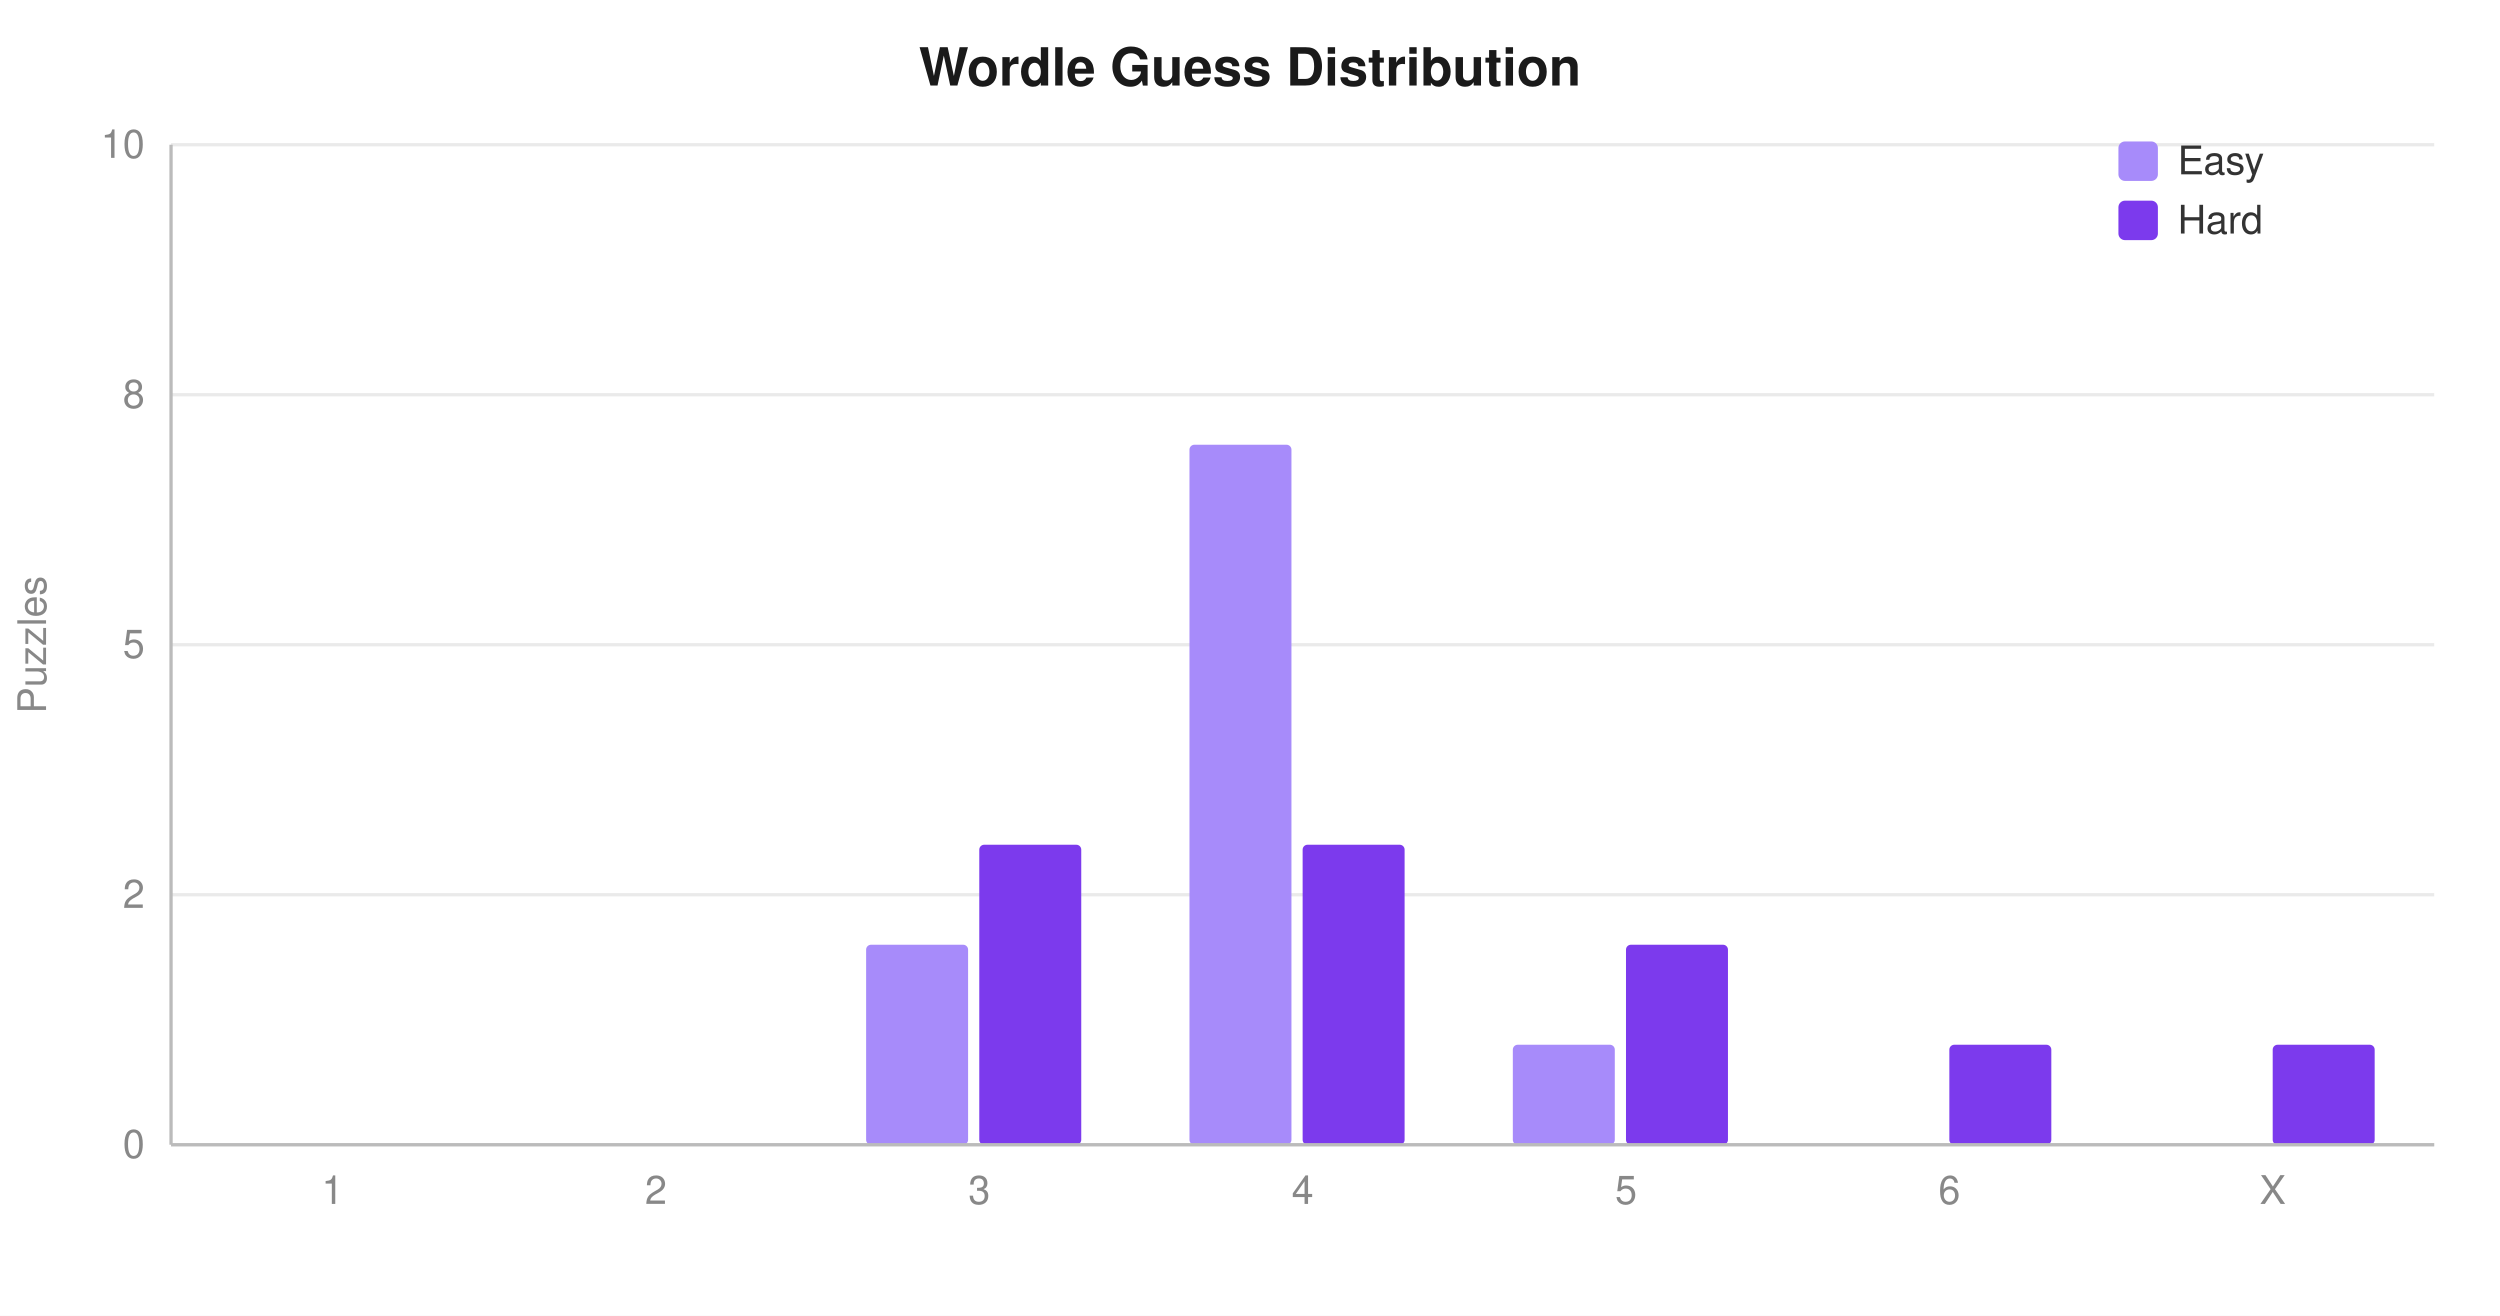
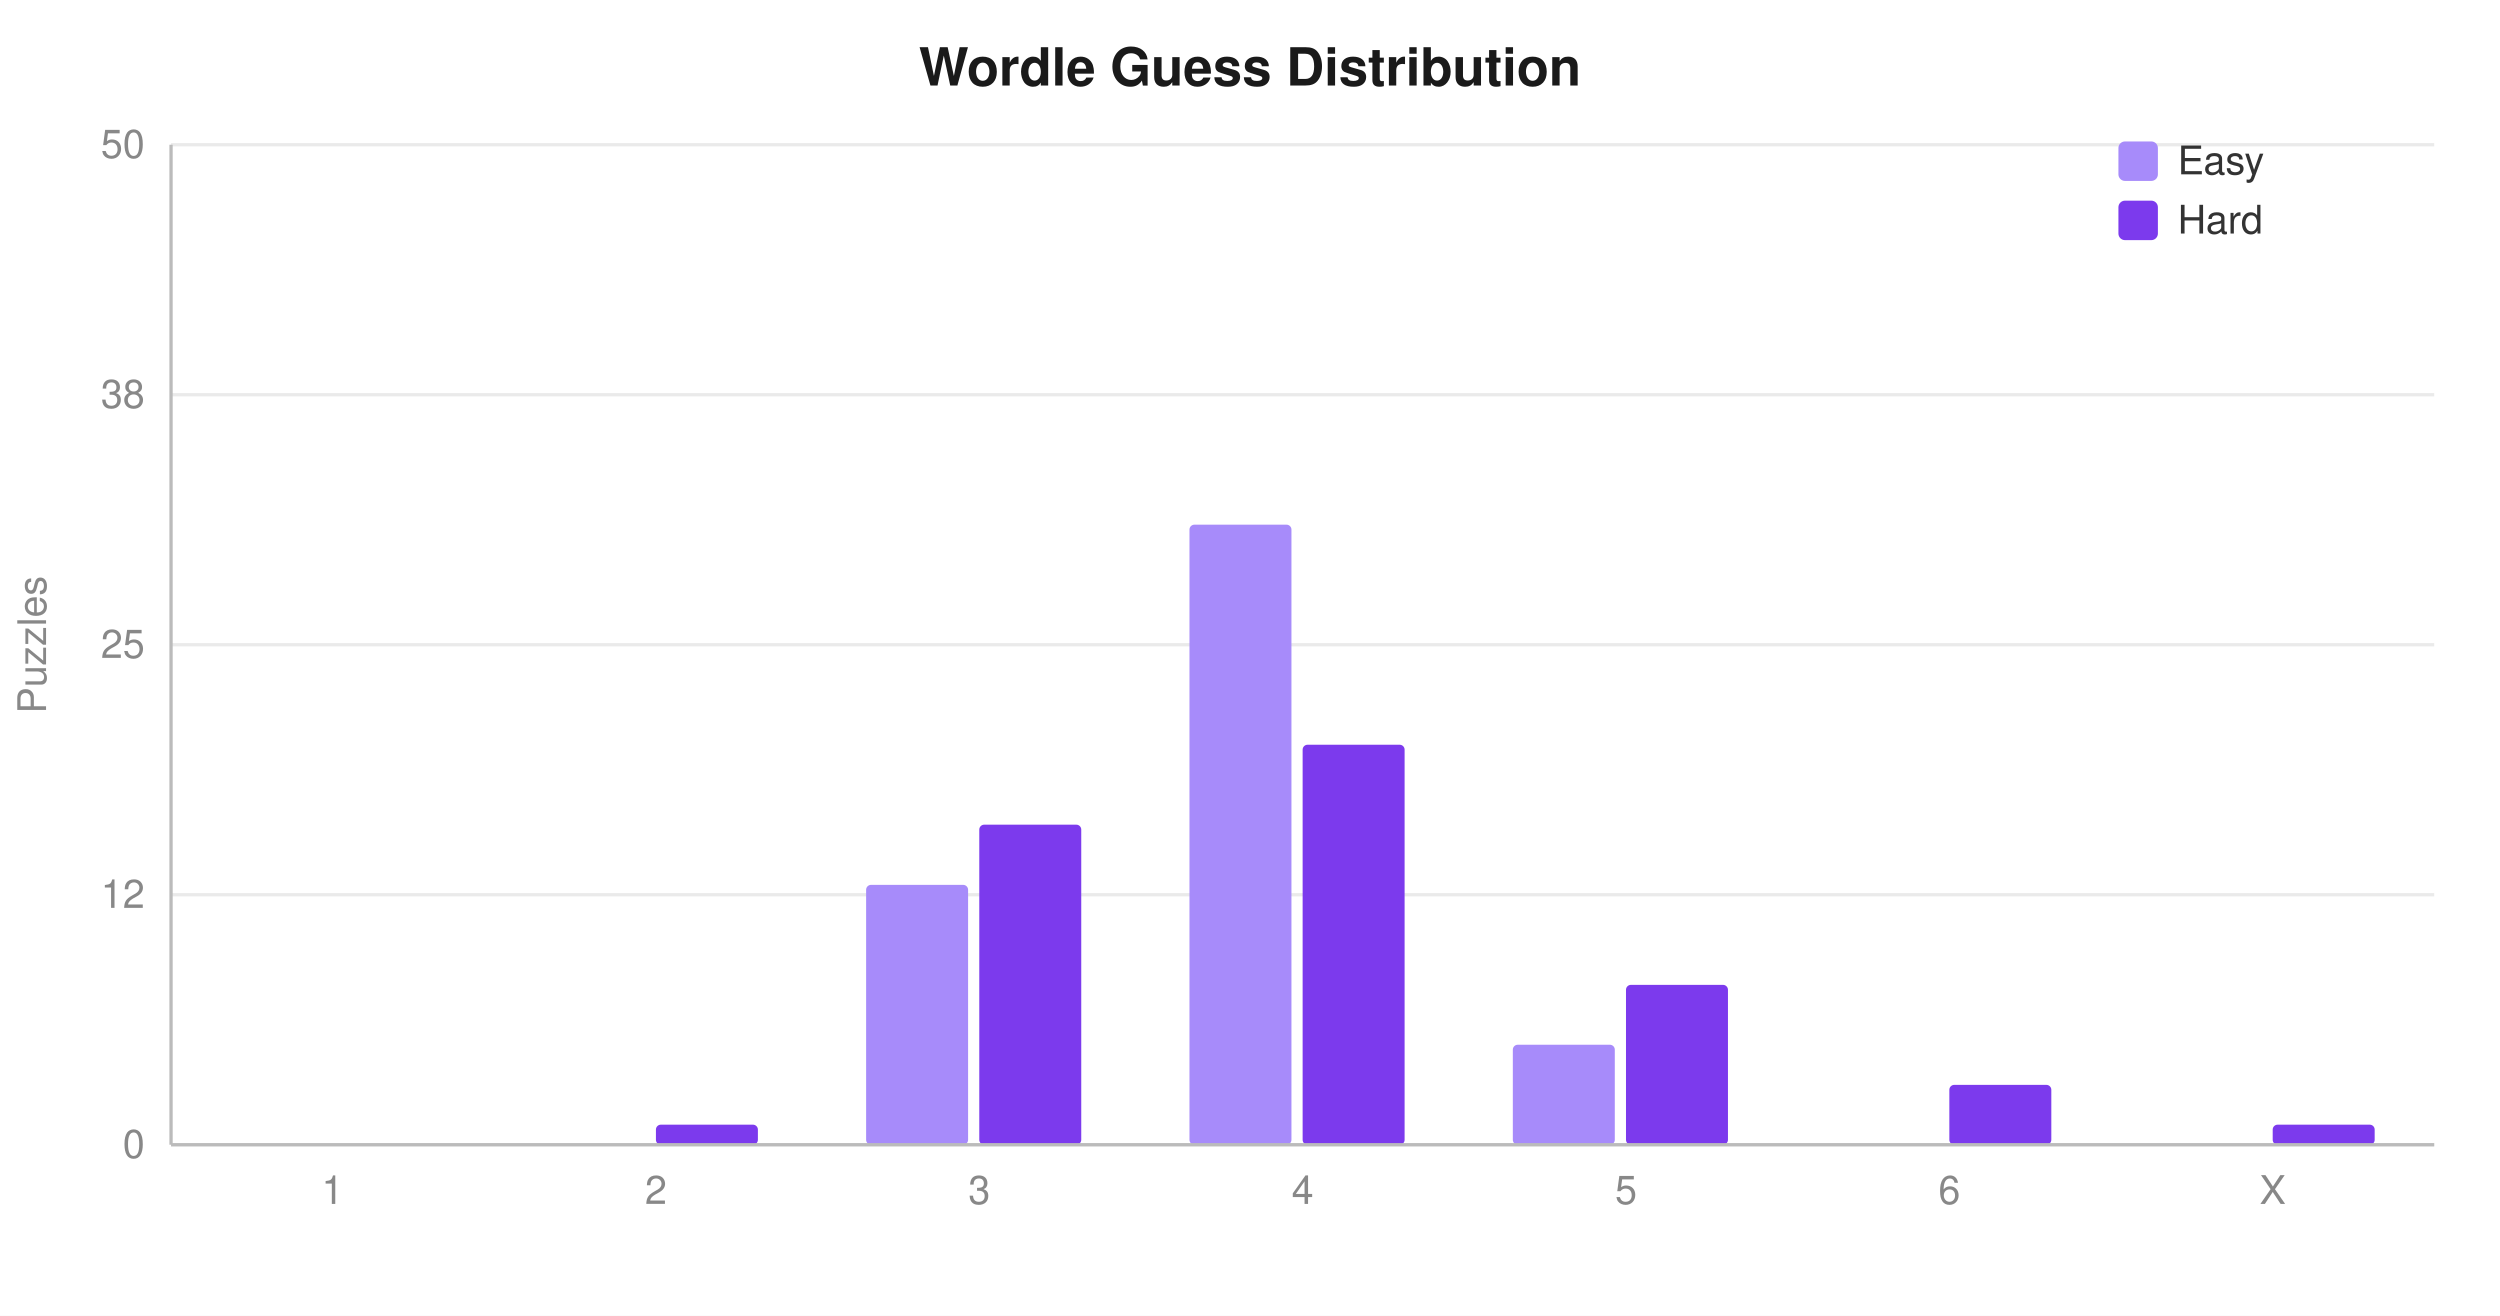
<svg xmlns="http://www.w3.org/2000/svg" width="760" height="400" viewBox="0 0 760 400" font-family="-apple-system,Segoe UI,Helvetica,Arial,sans-serif" font-size="12">
  <rect width="760" height="400" fill="#ffffff" />
  <text x="380" y="26" text-anchor="middle" font-size="16" font-weight="600" fill="#1a1a1a">Wordle Guess Distribution</text>
  <line x1="52" y1="348.0" x2="740" y2="348.0" stroke="#eaeaea" />
  <text x="44" y="352.0" text-anchor="end" fill="#888">0</text>
  <line x1="52" y1="272.0" x2="740" y2="272.0" stroke="#eaeaea" />
-   <text x="44" y="276.0" text-anchor="end" fill="#888">2</text>
+   <text x="44" y="276.0" text-anchor="end" fill="#888">12</text>
  <line x1="52" y1="196.0" x2="740" y2="196.0" stroke="#eaeaea" />
-   <text x="44" y="200.0" text-anchor="end" fill="#888">5</text>
+   <text x="44" y="200.0" text-anchor="end" fill="#888">25</text>
  <line x1="52" y1="120.0" x2="740" y2="120.0" stroke="#eaeaea" />
-   <text x="44" y="124.0" text-anchor="end" fill="#888">8</text>
+   <text x="44" y="124.0" text-anchor="end" fill="#888">38</text>
  <line x1="52" y1="44.0" x2="740" y2="44.0" stroke="#eaeaea" />
-   <text x="44" y="48.0" text-anchor="end" fill="#888">10</text>
+   <text x="44" y="48.0" text-anchor="end" fill="#888">50</text>
  <rect x="66.7" y="348.0" width="31.0" height="0.0" rx="1.5" fill="#a78bfa" />
  <rect x="101.1" y="348.0" width="31.0" height="0.0" rx="1.5" fill="#7c3aed" />
  <text x="101.1" y="366.0" text-anchor="middle" fill="#888">1</text>
  <rect x="165.0" y="348.0" width="31.0" height="0.0" rx="1.5" fill="#a78bfa" />
-   <rect x="199.4" y="348.0" width="31.0" height="0.0" rx="1.5" fill="#7c3aed" />
+   <rect x="199.4" y="341.9" width="31.0" height="6.1" rx="1.5" fill="#7c3aed" />
  <text x="199.4" y="366.0" text-anchor="middle" fill="#888">2</text>
-   <rect x="263.3" y="287.2" width="31.0" height="60.8" rx="1.5" fill="#a78bfa" />
-   <rect x="297.7" y="256.8" width="31.0" height="91.2" rx="1.5" fill="#7c3aed" />
+   <rect x="263.3" y="269.0" width="31.0" height="79.0" rx="1.5" fill="#a78bfa" />
+   <rect x="297.7" y="250.7" width="31.0" height="97.3" rx="1.5" fill="#7c3aed" />
  <text x="297.7" y="366.0" text-anchor="middle" fill="#888">3</text>
-   <rect x="361.6" y="135.2" width="31.0" height="212.8" rx="1.5" fill="#a78bfa" />
-   <rect x="396.0" y="256.8" width="31.0" height="91.2" rx="1.5" fill="#7c3aed" />
+   <rect x="361.6" y="159.5" width="31.0" height="188.5" rx="1.5" fill="#a78bfa" />
+   <rect x="396.0" y="226.4" width="31.0" height="121.6" rx="1.5" fill="#7c3aed" />
  <text x="396.0" y="366.0" text-anchor="middle" fill="#888">4</text>
  <rect x="459.9" y="317.6" width="31.0" height="30.4" rx="1.5" fill="#a78bfa" />
-   <rect x="494.3" y="287.2" width="31.0" height="60.8" rx="1.5" fill="#7c3aed" />
+   <rect x="494.3" y="299.4" width="31.0" height="48.6" rx="1.5" fill="#7c3aed" />
  <text x="494.3" y="366.0" text-anchor="middle" fill="#888">5</text>
  <rect x="558.2" y="348.0" width="31.0" height="0.0" rx="1.5" fill="#a78bfa" />
-   <rect x="592.6" y="317.6" width="31.0" height="30.4" rx="1.5" fill="#7c3aed" />
+   <rect x="592.6" y="329.8" width="31.0" height="18.2" rx="1.5" fill="#7c3aed" />
  <text x="592.6" y="366.0" text-anchor="middle" fill="#888">6</text>
  <rect x="656.5" y="348.0" width="31.0" height="0.0" rx="1.5" fill="#a78bfa" />
-   <rect x="690.9" y="317.6" width="31.0" height="30.4" rx="1.5" fill="#7c3aed" />
+   <rect x="690.9" y="341.9" width="31.0" height="6.1" rx="1.5" fill="#7c3aed" />
  <text x="690.9" y="366.0" text-anchor="middle" fill="#888">X</text>
  <line x1="52" y1="348" x2="740" y2="348" stroke="#bbb" />
  <line x1="52" y1="44" x2="52" y2="348" stroke="#bbb" />
  <text x="14" y="196" text-anchor="middle" fill="#888" transform="rotate(-90 14 196)">Puzzles</text>
  <rect x="644" y="43" width="12" height="12" rx="2" fill="#a78bfa" />
  <text x="662" y="53" fill="#333">Easy</text>
  <rect x="644" y="61" width="12" height="12" rx="2" fill="#7c3aed" />
  <text x="662" y="71" fill="#333">Hard</text>
</svg>
